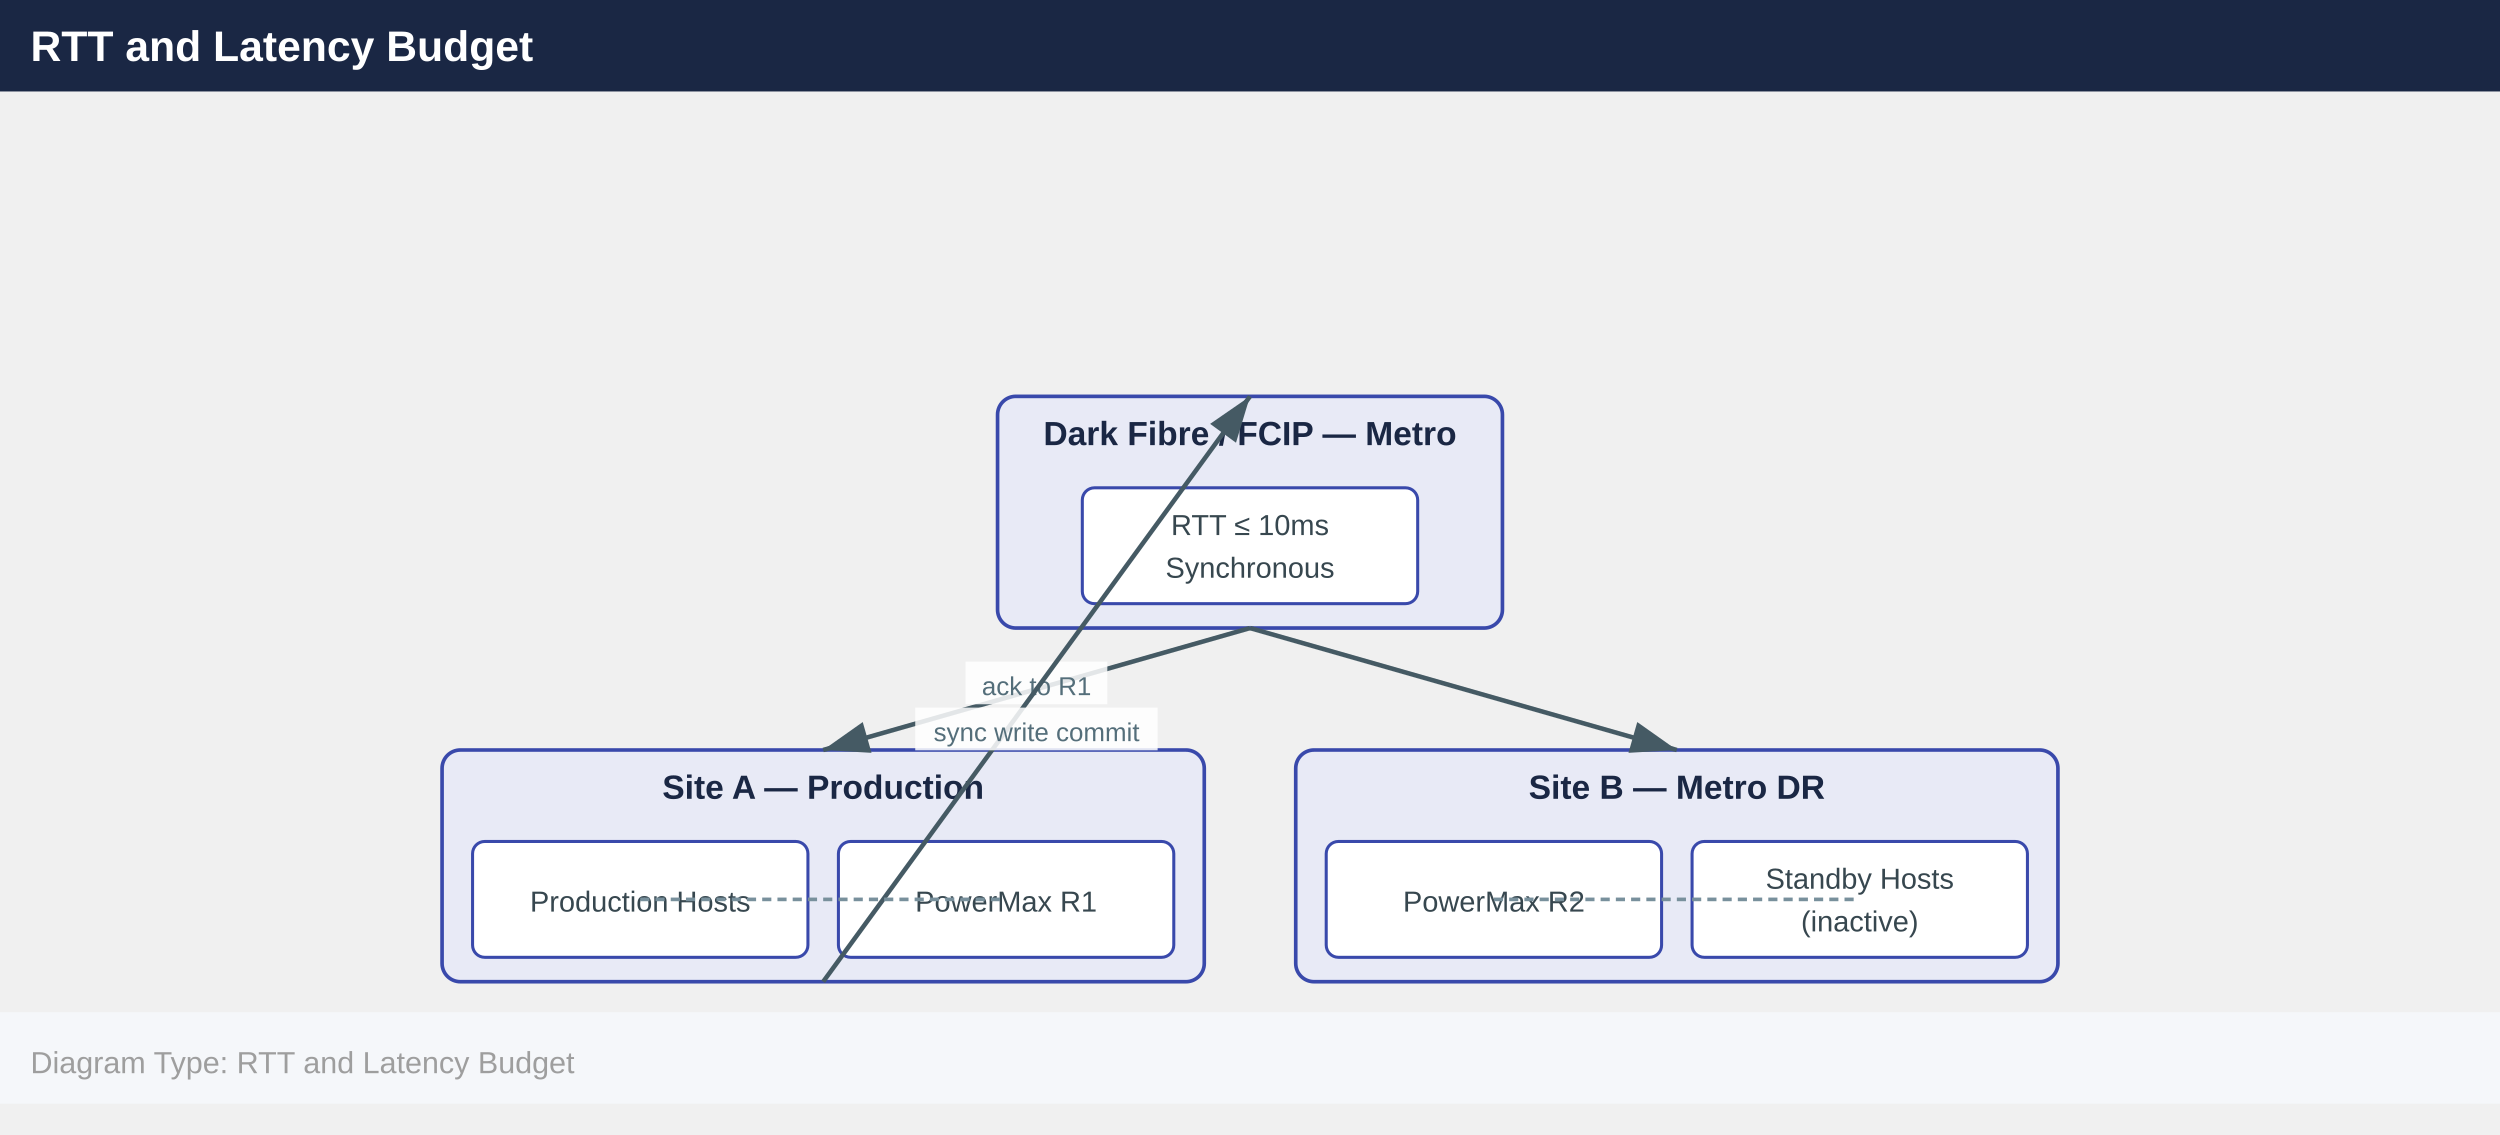
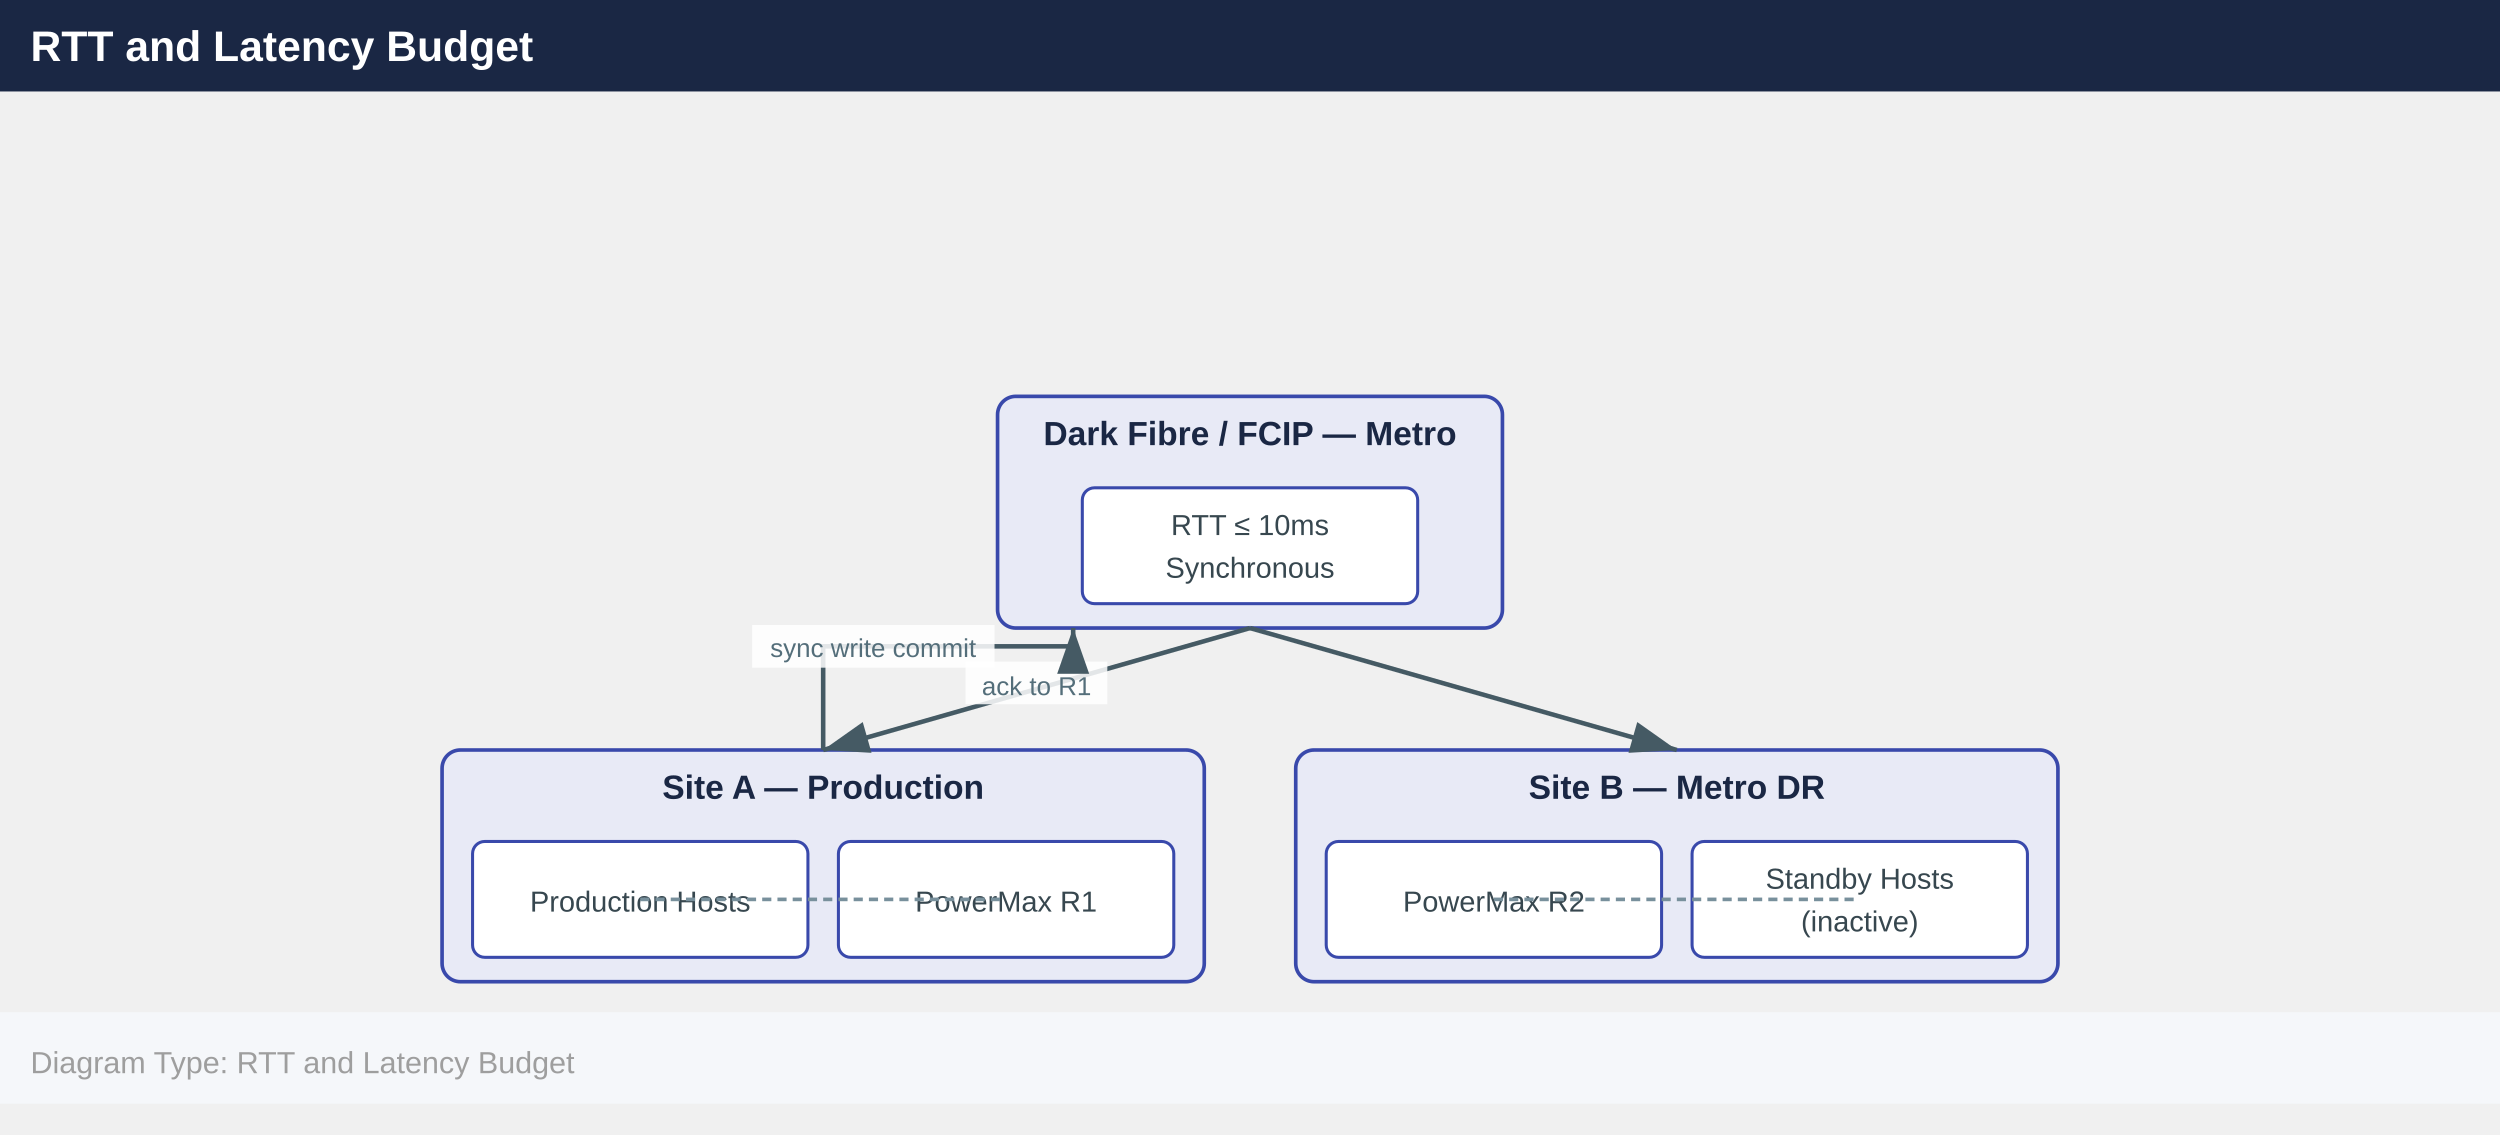
<svg xmlns="http://www.w3.org/2000/svg" width="820" height="372" viewBox="0 0 820 372">
  <defs>
    <marker id="arrowhead" markerWidth="10" markerHeight="7" refX="10" refY="3.5" orient="auto">
      <polygon points="0 0, 10 3.5, 0 7" fill="#455a64" />
    </marker>
  </defs>
  <rect x="0" y="0" width="820" height="30" fill="#1a2744" />
  <text x="10" y="20" font-family="Arial,Helvetica,sans-serif" font-size="14" font-weight="bold" fill="#ffffff">RTT and Latency Budget</text>
  <rect x="327.2" y="130.0" width="165.6" height="76.0" rx="6" fill="#e8eaf6" stroke="#3949ab" stroke-width="1.2" />
  <text x="410.0" y="146.0" text-anchor="middle" font-family="Arial,Helvetica,sans-serif" font-size="11" font-weight="700" fill="#1a2744">Dark Fibre / FCIP — Metro</text>
  <rect x="355.0" y="160.0" width="110.0" height="38.0" rx="4" fill="#ffffff" stroke="#3949ab" stroke-width="1" />
  <text x="410.0" y="175.5" text-anchor="middle" font-family="Arial,Helvetica,sans-serif" font-size="9.5" fill="#37474f">RTT ≤ 10ms</text>
  <text x="410.0" y="189.5" text-anchor="middle" font-family="Arial,Helvetica,sans-serif" font-size="9.5" fill="#37474f">Synchronous</text>
  <rect x="145.0" y="246.0" width="250.0" height="76.0" rx="6" fill="#e8eaf6" stroke="#3949ab" stroke-width="1.2" />
  <text x="270.0" y="262.0" text-anchor="middle" font-family="Arial,Helvetica,sans-serif" font-size="11" font-weight="700" fill="#1a2744">Site A — Production</text>
  <rect x="155.0" y="276.0" width="110.0" height="38.0" rx="4" fill="#ffffff" stroke="#3949ab" stroke-width="1" />
  <text x="210.0" y="299.0" text-anchor="middle" font-family="Arial,Helvetica,sans-serif" font-size="9.5" fill="#37474f">Production Hosts</text>
  <rect x="275.0" y="276.0" width="110.0" height="38.0" rx="4" fill="#ffffff" stroke="#3949ab" stroke-width="1" />
  <text x="330.0" y="299.0" text-anchor="middle" font-family="Arial,Helvetica,sans-serif" font-size="9.5" fill="#37474f">PowerMax R1</text>
  <rect x="425.0" y="246.0" width="250.0" height="76.0" rx="6" fill="#e8eaf6" stroke="#3949ab" stroke-width="1.2" />
  <text x="550.0" y="262.0" text-anchor="middle" font-family="Arial,Helvetica,sans-serif" font-size="11" font-weight="700" fill="#1a2744">Site B — Metro DR</text>
  <rect x="435.0" y="276.0" width="110.0" height="38.0" rx="4" fill="#ffffff" stroke="#3949ab" stroke-width="1" />
  <text x="490.0" y="299.0" text-anchor="middle" font-family="Arial,Helvetica,sans-serif" font-size="9.5" fill="#37474f">PowerMax R2</text>
  <rect x="555.0" y="276.0" width="110.0" height="38.0" rx="4" fill="#ffffff" stroke="#3949ab" stroke-width="1" />
  <text x="610.0" y="291.5" text-anchor="middle" font-family="Arial,Helvetica,sans-serif" font-size="9.5" fill="#37474f">Standby Hosts</text>
  <text x="610.0" y="305.5" text-anchor="middle" font-family="Arial,Helvetica,sans-serif" font-size="9.5" fill="#37474f">(inactive)</text>
  <line x1="410.0" y1="206.0" x2="270.0" y2="246.0" stroke="#455a64" stroke-width="1.5" marker-end="url(#arrowhead)" />
  <rect x="316.7" y="217.0" width="46.5" height="14" fill="#ffffff" opacity="0.85" />
  <text x="340.0" y="228.0" text-anchor="middle" font-family="Arial,Helvetica,sans-serif" font-size="8.5" fill="#546e7a">ack to R1</text>
  <line x1="410.0" y1="206.0" x2="550.0" y2="246.0" stroke="#455a64" stroke-width="1.5" marker-end="url(#arrowhead)" />
-   <line x1="270.0" y1="322.0" x2="410.0" y2="130.0" stroke="#455a64" stroke-width="1.5" marker-end="url(#arrowhead)" />
-   <rect x="300.2" y="232.1" width="79.5" height="14" fill="#ffffff" opacity="0.85" />
-   <text x="340.0" y="243.1" text-anchor="middle" font-family="Arial,Helvetica,sans-serif" font-size="8.5" fill="#546e7a">sync write commit</text>
+   <polyline points="270.0,246.0 270.0,212.0 352.0,212.0 352.0,206.0" fill="none" stroke="#455a64" stroke-width="1.5" marker-end="url(#arrowhead)" />
+   <rect x="246.7" y="205.0" width="79.5" height="14" fill="#ffffff" opacity="0.85" />
+   <text x="286.4" y="215.5" text-anchor="middle" font-family="Arial,Helvetica,sans-serif" font-size="8.5" fill="#546e7a">sync write commit</text>
  <line x1="210.0" y1="295.0" x2="330.0" y2="295.0" stroke="#78909c" stroke-width="1.2" stroke-dasharray="3,2" />
  <line x1="490.0" y1="295.0" x2="610.0" y2="295.0" stroke="#78909c" stroke-width="1.2" stroke-dasharray="3,2" />
  <rect x="0" y="332.0" width="820" height="30" fill="#f5f7fa" />
  <text x="10" y="352.0" font-family="Arial,Helvetica,sans-serif" font-size="10" fill="#9e9e9e">Diagram Type: RTT and Latency Budget</text>
</svg>
